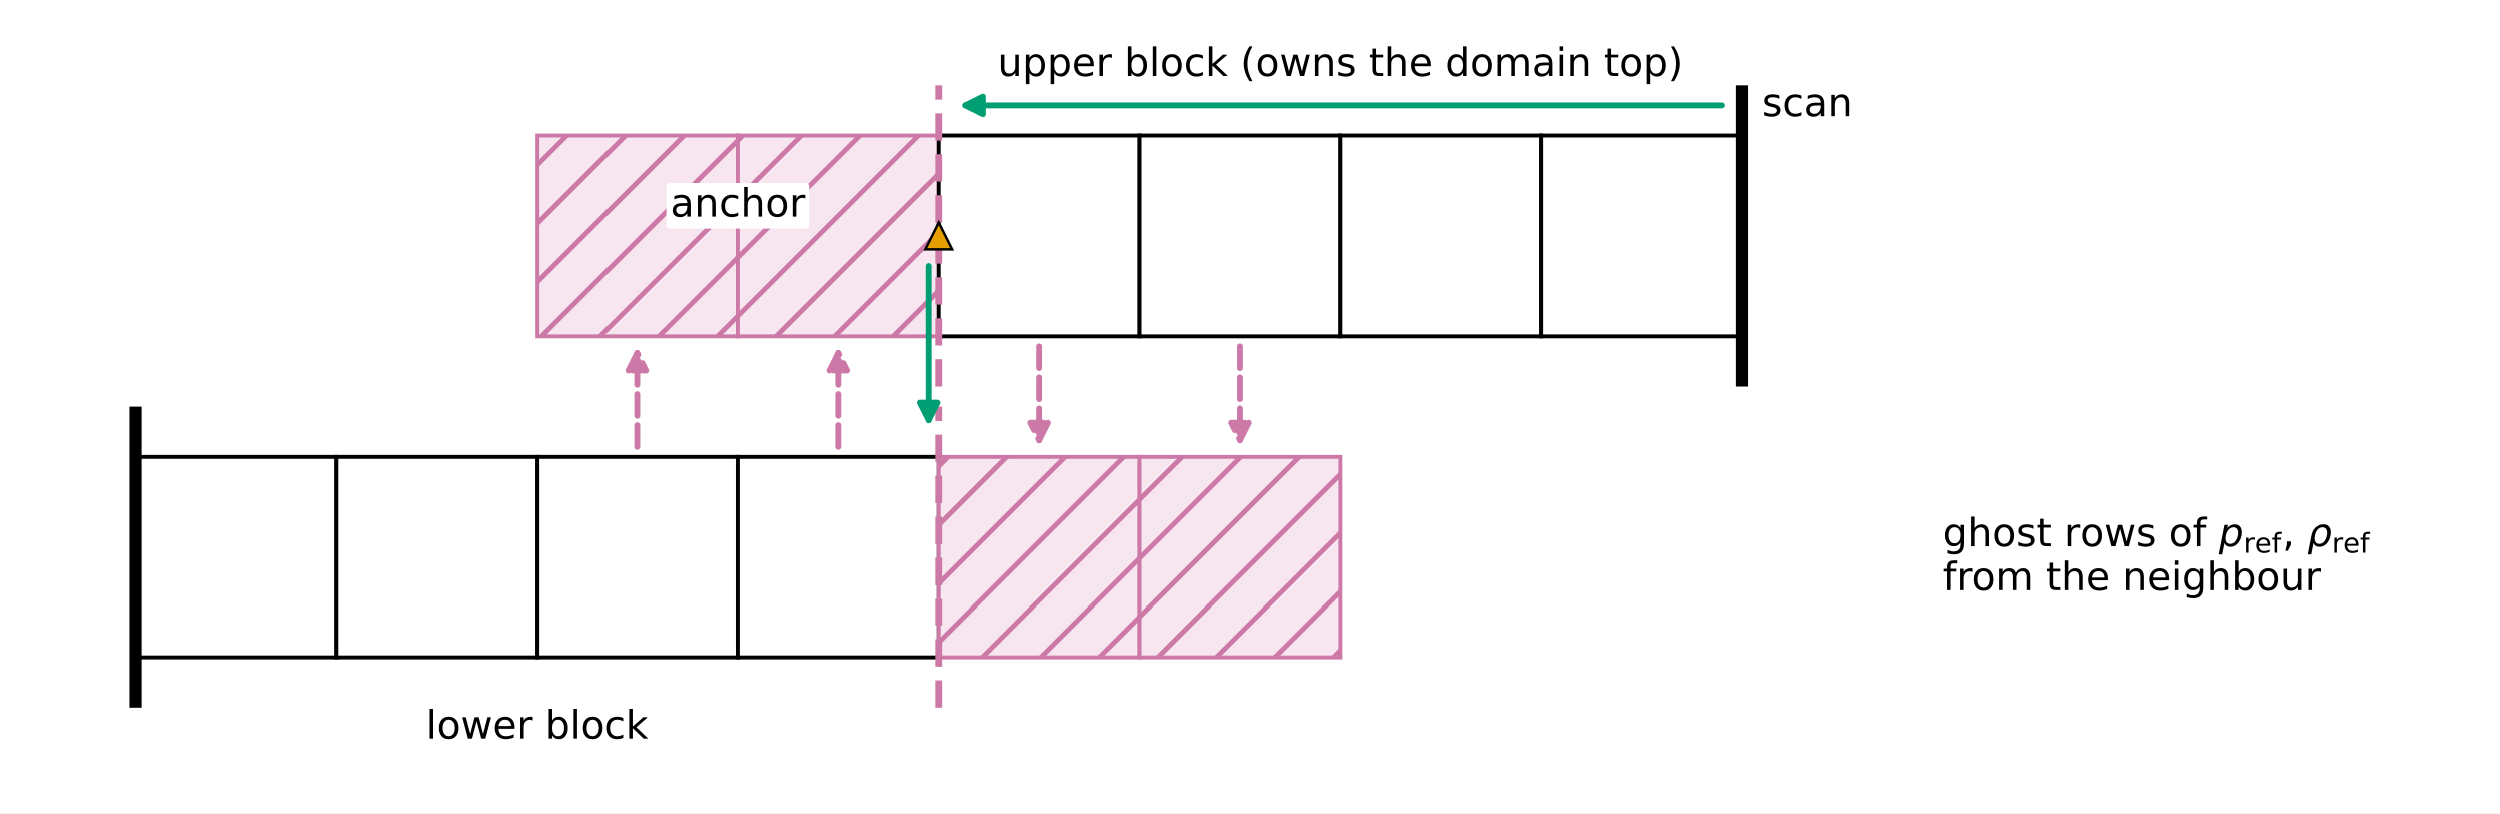
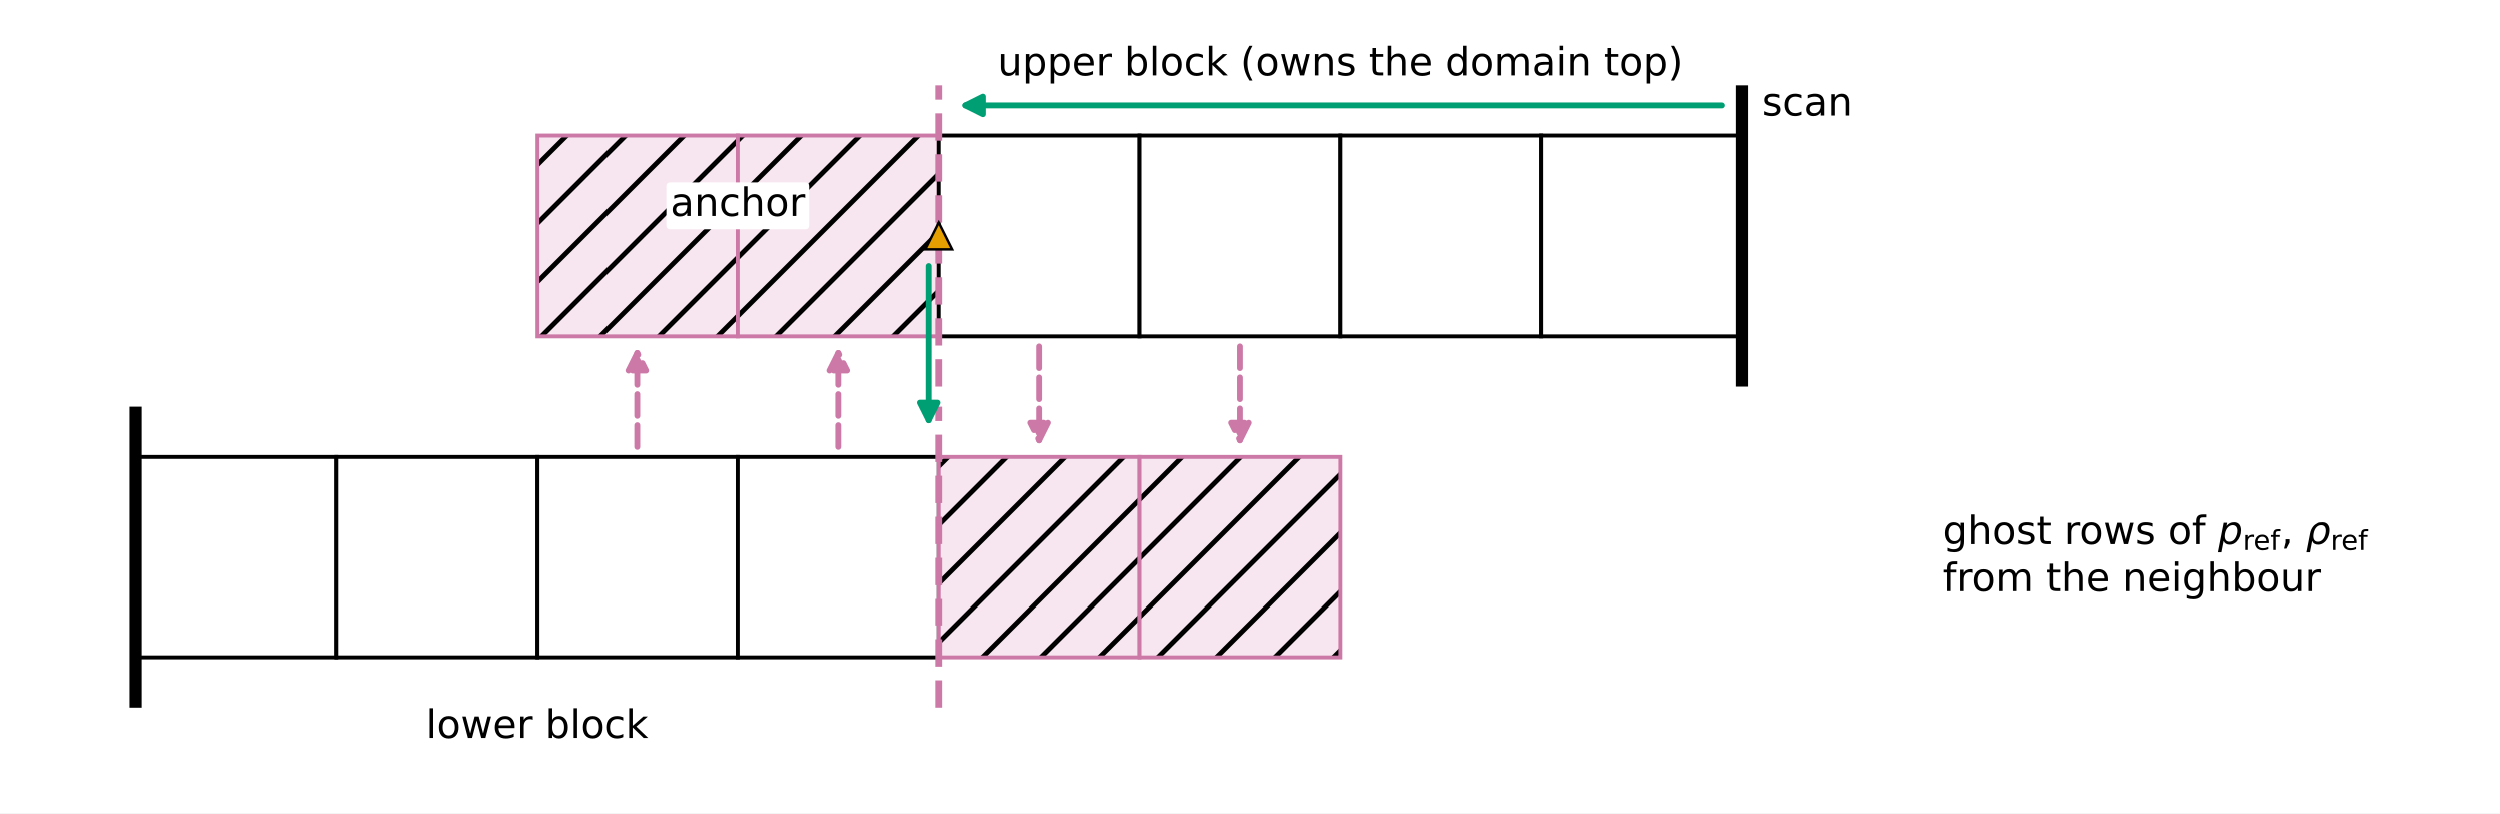
<svg xmlns="http://www.w3.org/2000/svg" xmlns:xlink="http://www.w3.org/1999/xlink" width="512.4pt" height="166.681pt" viewBox="0 0 512.4 166.681" version="1.1">
  <defs>
    <style type="text/css">*{stroke-linejoin: round; stroke-linecap: butt}</style>
  </defs>
  <g id="figure_1">
    <g id="patch_1">
      <path d="M 0 166.681  L 512.4 166.681  L 512.4 0  L 0 0  z " style="fill: #ffffff" />
    </g>
    <g id="axes_1">
      <g id="patch_2">
        <path d="M 27.778 134.787  L 68.935 134.787  L 68.935 93.63  L 27.778 93.63  z " clip-path="url(#pcfe6e0d885)" style="fill: #ffffff; stroke: #000000; stroke-width: 0.8; stroke-linejoin: miter" />
      </g>
      <g id="patch_3">
        <path d="M 68.935 134.787  L 110.092 134.787  L 110.092 93.63  L 68.935 93.63  z " clip-path="url(#pcfe6e0d885)" style="fill: #ffffff; stroke: #000000; stroke-width: 0.8; stroke-linejoin: miter" />
      </g>
      <g id="patch_4">
        <path d="M 110.092 134.787  L 151.249 134.787  L 151.249 93.63  L 110.092 93.63  z " clip-path="url(#pcfe6e0d885)" style="fill: #ffffff; stroke: #000000; stroke-width: 0.8; stroke-linejoin: miter" />
      </g>
      <g id="patch_5">
        <path d="M 151.249 134.787  L 192.406 134.787  L 192.406 93.63  L 151.249 93.63  z " clip-path="url(#pcfe6e0d885)" style="fill: #ffffff; stroke: #000000; stroke-width: 0.8; stroke-linejoin: miter" />
      </g>
      <g id="patch_6">
-         <path d="M 192.406 134.787  L 233.563 134.787  L 233.563 93.63  L 192.406 93.63  z " clip-path="url(#pcfe6e0d885)" style="fill: url(#h8428e775b5); stroke: #cc79a7; stroke-width: 0.8; stroke-linejoin: miter" />
+         <path d="M 192.406 134.787  L 233.563 134.787  L 233.563 93.63  L 192.406 93.63  z " clip-path="url(#pcfe6e0d885)" style="fill: url(#he0c74faaf6); stroke: #cc79a7; stroke-width: 0.8; stroke-linejoin: miter" />
      </g>
      <g id="patch_7">
-         <path d="M 233.563 134.787  L 274.72 134.787  L 274.72 93.63  L 233.563 93.63  z " clip-path="url(#pcfe6e0d885)" style="fill: url(#h8428e775b5); stroke: #cc79a7; stroke-width: 0.8; stroke-linejoin: miter" />
+         <path d="M 233.563 134.787  L 274.72 134.787  L 274.72 93.63  L 233.563 93.63  z " clip-path="url(#pcfe6e0d885)" style="fill: url(#he0c74faaf6); stroke: #cc79a7; stroke-width: 0.8; stroke-linejoin: miter" />
      </g>
      <g id="patch_8">
-         <path d="M 110.092 68.935  L 151.249 68.935  L 151.249 27.778  L 110.092 27.778  z " clip-path="url(#pcfe6e0d885)" style="fill: url(#h8428e775b5); stroke: #cc79a7; stroke-width: 0.8; stroke-linejoin: miter" />
+         <path d="M 110.092 68.935  L 151.249 68.935  L 151.249 27.778  L 110.092 27.778  z " clip-path="url(#pcfe6e0d885)" style="fill: url(#he0c74faaf6); stroke: #cc79a7; stroke-width: 0.8; stroke-linejoin: miter" />
      </g>
      <g id="patch_9">
-         <path d="M 151.249 68.935  L 192.406 68.935  L 192.406 27.778  L 151.249 27.778  z " clip-path="url(#pcfe6e0d885)" style="fill: url(#h8428e775b5); stroke: #cc79a7; stroke-width: 0.8; stroke-linejoin: miter" />
+         <path d="M 151.249 68.935  L 192.406 68.935  L 192.406 27.778  L 151.249 27.778  z " clip-path="url(#pcfe6e0d885)" style="fill: url(#he0c74faaf6); stroke: #cc79a7; stroke-width: 0.8; stroke-linejoin: miter" />
      </g>
      <g id="patch_10">
        <path d="M 192.406 68.935  L 233.563 68.935  L 233.563 27.778  L 192.406 27.778  z " clip-path="url(#pcfe6e0d885)" style="fill: #ffffff; stroke: #000000; stroke-width: 0.8; stroke-linejoin: miter" />
      </g>
      <g id="patch_11">
        <path d="M 233.563 68.935  L 274.72 68.935  L 274.72 27.778  L 233.563 27.778  z " clip-path="url(#pcfe6e0d885)" style="fill: #ffffff; stroke: #000000; stroke-width: 0.8; stroke-linejoin: miter" />
      </g>
      <g id="patch_12">
        <path d="M 274.72 68.935  L 315.877 68.935  L 315.877 27.778  L 274.72 27.778  z " clip-path="url(#pcfe6e0d885)" style="fill: #ffffff; stroke: #000000; stroke-width: 0.8; stroke-linejoin: miter" />
      </g>
      <g id="patch_13">
        <path d="M 315.877 68.935  L 357.034 68.935  L 357.034 27.778  L 315.877 27.778  z " clip-path="url(#pcfe6e0d885)" style="fill: #ffffff; stroke: #000000; stroke-width: 0.8; stroke-linejoin: miter" />
      </g>
      <g id="line2d_1">
        <path d="M 27.778 145.076  L 27.778 83.34  " clip-path="url(#pcfe6e0d885)" style="fill: none; stroke: #000000; stroke-width: 2.5" />
      </g>
      <g id="line2d_2">
        <path d="M 357.034 79.225  L 357.034 17.489  " clip-path="url(#pcfe6e0d885)" style="fill: none; stroke: #000000; stroke-width: 2.5" />
      </g>
      <g id="line2d_3">
        <path d="M 192.406 145.076  L 192.406 83.34  " clip-path="url(#pcfe6e0d885)" style="fill: none; stroke-dasharray: 5.6,2.8; stroke-dashoffset: 0; stroke: #cc79a7; stroke-width: 1.4" />
      </g>
      <g id="line2d_4">
        <path d="M 192.406 79.225  L 192.406 17.489  " clip-path="url(#pcfe6e0d885)" style="fill: none; stroke-dasharray: 5.6,2.8; stroke-dashoffset: 0; stroke: #cc79a7; stroke-width: 1.4" />
      </g>
      <g id="text_1">
-         <g transform="translate(87.27184 151.3991) scale(0.08 -0.08)">
+         <g transform="translate(87.27184 151.27) scale(0.08 -0.08)">
          <defs>
-             <path id="DejaVuSans-6c" d="M 603 4863  L 1178 4863  L 1178 0  L 603 0  L 603 4863  z " transform="scale(0.015625)" />
-             <path id="DejaVuSans-6f" d="M 1959 3097  Q 1497 3097 1228 2736  Q 959 2375 959 1747  Q 959 1119 1226 758  Q 1494 397 1959 397  Q 2419 397 2687 759  Q 2956 1122 2956 1747  Q 2956 2369 2687 2733  Q 2419 3097 1959 3097  z M 1959 3584  Q 2709 3584 3137 3096  Q 3566 2609 3566 1747  Q 3566 888 3137 398  Q 2709 -91 1959 -91  Q 1206 -91 779 398  Q 353 888 353 1747  Q 353 2609 779 3096  Q 1206 3584 1959 3584  z " transform="scale(0.015625)" />
-             <path id="DejaVuSans-77" d="M 269 3500  L 844 3500  L 1563 769  L 2278 3500  L 2956 3500  L 3675 769  L 4391 3500  L 4966 3500  L 4050 0  L 3372 0  L 2619 2869  L 1863 0  L 1184 0  L 269 3500  z " transform="scale(0.015625)" />
-             <path id="DejaVuSans-65" d="M 3597 1894  L 3597 1613  L 953 1613  Q 991 1019 1311 708  Q 1631 397 2203 397  Q 2534 397 2845 478  Q 3156 559 3463 722  L 3463 178  Q 3153 47 2828 -22  Q 2503 -91 2169 -91  Q 1331 -91 842 396  Q 353 884 353 1716  Q 353 2575 817 3079  Q 1281 3584 2069 3584  Q 2775 3584 3186 3129  Q 3597 2675 3597 1894  z M 3022 2063  Q 3016 2534 2758 2815  Q 2500 3097 2075 3097  Q 1594 3097 1305 2825  Q 1016 2553 972 2059  L 3022 2063  z " transform="scale(0.015625)" />
-             <path id="DejaVuSans-72" d="M 2631 2963  Q 2534 3019 2420 3045  Q 2306 3072 2169 3072  Q 1681 3072 1420 2755  Q 1159 2438 1159 1844  L 1159 0  L 581 0  L 581 3500  L 1159 3500  L 1159 2956  Q 1341 3275 1631 3429  Q 1922 3584 2338 3584  Q 2397 3584 2469 3576  Q 2541 3569 2628 3553  L 2631 2963  z " transform="scale(0.015625)" />
-             <path id="DejaVuSans-20" transform="scale(0.015625)" />
-             <path id="DejaVuSans-62" d="M 3116 1747  Q 3116 2381 2855 2742  Q 2594 3103 2138 3103  Q 1681 3103 1420 2742  Q 1159 2381 1159 1747  Q 1159 1113 1420 752  Q 1681 391 2138 391  Q 2594 391 2855 752  Q 3116 1113 3116 1747  z M 1159 2969  Q 1341 3281 1617 3432  Q 1894 3584 2278 3584  Q 2916 3584 3314 3078  Q 3713 2572 3713 1747  Q 3713 922 3314 415  Q 2916 -91 2278 -91  Q 1894 -91 1617 61  Q 1341 213 1159 525  L 1159 0  L 581 0  L 581 4863  L 1159 4863  L 1159 2969  z " transform="scale(0.015625)" />
-             <path id="DejaVuSans-63" d="M 3122 3366  L 3122 2828  Q 2878 2963 2633 3030  Q 2388 3097 2138 3097  Q 1578 3097 1268 2742  Q 959 2388 959 1747  Q 959 1106 1268 751  Q 1578 397 2138 397  Q 2388 397 2633 464  Q 2878 531 3122 666  L 3122 134  Q 2881 22 2623 -34  Q 2366 -91 2075 -91  Q 1284 -91 818 406  Q 353 903 353 1747  Q 353 2603 823 3093  Q 1294 3584 2113 3584  Q 2378 3584 2631 3529  Q 2884 3475 3122 3366  z " transform="scale(0.015625)" />
-             <path id="DejaVuSans-6b" d="M 581 4863  L 1159 4863  L 1159 1991  L 2875 3500  L 3609 3500  L 1753 1863  L 3688 0  L 2938 0  L 1159 1709  L 1159 0  L 581 0  L 581 4863  z " transform="scale(0.015625)" />
+             <path id="DejaVuSans-4f" d="M 603 4863  L 1178 4863  L 1178 0  L 603 0  L 603 4863  z " transform="scale(0.015625)" />
+             <path id="DejaVuSans-52" d="M 1959 3097  Q 1497 3097 1228 2736  Q 959 2375 959 1747  Q 959 1119 1226 758  Q 1494 397 1959 397  Q 2419 397 2687 759  Q 2956 1122 2956 1747  Q 2956 2369 2687 2733  Q 2419 3097 1959 3097  z M 1959 3584  Q 2709 3584 3137 3096  Q 3566 2609 3566 1747  Q 3566 888 3137 398  Q 2709 -91 1959 -91  Q 1206 -91 779 398  Q 353 888 353 1747  Q 353 2609 779 3096  Q 1206 3584 1959 3584  z " transform="scale(0.015625)" />
+             <path id="DejaVuSans-5a" d="M 269 3500  L 844 3500  L 1563 769  L 2278 3500  L 2956 3500  L 3675 769  L 4391 3500  L 4966 3500  L 4050 0  L 3372 0  L 2619 2869  L 1863 0  L 1184 0  L 269 3500  z " transform="scale(0.015625)" />
+             <path id="DejaVuSans-48" d="M 3597 1894  L 3597 1613  L 953 1613  Q 991 1019 1311 708  Q 1631 397 2203 397  Q 2534 397 2845 478  Q 3156 559 3463 722  L 3463 178  Q 3153 47 2828 -22  Q 2503 -91 2169 -91  Q 1331 -91 842 396  Q 353 884 353 1716  Q 353 2575 817 3079  Q 1281 3584 2069 3584  Q 2775 3584 3186 3129  Q 3597 2675 3597 1894  z M 3022 2063  Q 3016 2534 2758 2815  Q 2500 3097 2075 3097  Q 1594 3097 1305 2825  Q 1016 2553 972 2059  L 3022 2063  z " transform="scale(0.015625)" />
+             <path id="DejaVuSans-55" d="M 2631 2963  Q 2534 3019 2420 3045  Q 2306 3072 2169 3072  Q 1681 3072 1420 2755  Q 1159 2438 1159 1844  L 1159 0  L 581 0  L 581 3500  L 1159 3500  L 1159 2956  Q 1341 3275 1631 3429  Q 1922 3584 2338 3584  Q 2397 3584 2469 3576  Q 2541 3569 2628 3553  L 2631 2963  z " transform="scale(0.015625)" />
+             <path id="DejaVuSans-3" transform="scale(0.015625)" />
+             <path id="DejaVuSans-45" d="M 3116 1747  Q 3116 2381 2855 2742  Q 2594 3103 2138 3103  Q 1681 3103 1420 2742  Q 1159 2381 1159 1747  Q 1159 1113 1420 752  Q 1681 391 2138 391  Q 2594 391 2855 752  Q 3116 1113 3116 1747  z M 1159 2969  Q 1341 3281 1617 3432  Q 1894 3584 2278 3584  Q 2916 3584 3314 3078  Q 3713 2572 3713 1747  Q 3713 922 3314 415  Q 2916 -91 2278 -91  Q 1894 -91 1617 61  Q 1341 213 1159 525  L 1159 0  L 581 0  L 581 4863  L 1159 4863  L 1159 2969  z " transform="scale(0.015625)" />
+             <path id="DejaVuSans-46" d="M 3122 3366  L 3122 2828  Q 2878 2963 2633 3030  Q 2388 3097 2138 3097  Q 1578 3097 1268 2742  Q 959 2388 959 1747  Q 959 1106 1268 751  Q 1578 397 2138 397  Q 2388 397 2633 464  Q 2878 531 3122 666  L 3122 134  Q 2881 22 2623 -34  Q 2366 -91 2075 -91  Q 1284 -91 818 406  Q 353 903 353 1747  Q 353 2603 823 3093  Q 1294 3584 2113 3584  Q 2378 3584 2631 3529  Q 2884 3475 3122 3366  z " transform="scale(0.015625)" />
+             <path id="DejaVuSans-4e" d="M 581 4863  L 1159 4863  L 1159 1991  L 2875 3500  L 3609 3500  L 1753 1863  L 3688 0  L 2938 0  L 1159 1709  L 1159 0  L 581 0  L 581 4863  z " transform="scale(0.015625)" />
          </defs>
-           <use xlink:href="#DejaVuSans-6c" />
-           <use xlink:href="#DejaVuSans-6f" x="27.783" />
-           <use xlink:href="#DejaVuSans-77" x="88.965" />
-           <use xlink:href="#DejaVuSans-65" x="170.752" />
-           <use xlink:href="#DejaVuSans-72" x="232.275" />
-           <use xlink:href="#DejaVuSans-20" x="273.389" />
-           <use xlink:href="#DejaVuSans-62" x="305.176" />
-           <use xlink:href="#DejaVuSans-6c" x="368.652" />
-           <use xlink:href="#DejaVuSans-6f" x="396.436" />
-           <use xlink:href="#DejaVuSans-63" x="457.617" />
-           <use xlink:href="#DejaVuSans-6b" x="512.598" />
+           <use xlink:href="#DejaVuSans-4f" />
+           <use xlink:href="#DejaVuSans-52" transform="translate(27.78125 0)" />
+           <use xlink:href="#DejaVuSans-5a" transform="translate(88.96875 0)" />
+           <use xlink:href="#DejaVuSans-48" transform="translate(170.75 0)" />
+           <use xlink:href="#DejaVuSans-55" transform="translate(232.2812 0)" />
+           <use xlink:href="#DejaVuSans-3" transform="translate(273.3906 0)" />
+           <use xlink:href="#DejaVuSans-45" transform="translate(305.1719 0)" />
+           <use xlink:href="#DejaVuSans-4f" transform="translate(368.6562 0)" />
+           <use xlink:href="#DejaVuSans-52" transform="translate(396.4375 0)" />
+           <use xlink:href="#DejaVuSans-46" transform="translate(457.625 0)" />
+           <use xlink:href="#DejaVuSans-4e" transform="translate(512.6094 0)" />
        </g>
      </g>
      <g id="text_2">
-         <g transform="translate(204.4723 15.58105) scale(0.08 -0.08)">
+         <g transform="translate(204.4723 15.45199) scale(0.08 -0.08)">
          <defs>
-             <path id="DejaVuSans-75" d="M 544 1381  L 544 3500  L 1119 3500  L 1119 1403  Q 1119 906 1312 657  Q 1506 409 1894 409  Q 2359 409 2629 706  Q 2900 1003 2900 1516  L 2900 3500  L 3475 3500  L 3475 0  L 2900 0  L 2900 538  Q 2691 219 2414 64  Q 2138 -91 1772 -91  Q 1169 -91 856 284  Q 544 659 544 1381  z M 1991 3584  L 1991 3584  z " transform="scale(0.015625)" />
-             <path id="DejaVuSans-70" d="M 1159 525  L 1159 -1331  L 581 -1331  L 581 3500  L 1159 3500  L 1159 2969  Q 1341 3281 1617 3432  Q 1894 3584 2278 3584  Q 2916 3584 3314 3078  Q 3713 2572 3713 1747  Q 3713 922 3314 415  Q 2916 -91 2278 -91  Q 1894 -91 1617 61  Q 1341 213 1159 525  z M 3116 1747  Q 3116 2381 2855 2742  Q 2594 3103 2138 3103  Q 1681 3103 1420 2742  Q 1159 2381 1159 1747  Q 1159 1113 1420 752  Q 1681 391 2138 391  Q 2594 391 2855 752  Q 3116 1113 3116 1747  z " transform="scale(0.015625)" />
-             <path id="DejaVuSans-28" d="M 1984 4856  Q 1566 4138 1362 3434  Q 1159 2731 1159 2009  Q 1159 1288 1364 580  Q 1569 -128 1984 -844  L 1484 -844  Q 1016 -109 783 600  Q 550 1309 550 2009  Q 550 2706 781 3412  Q 1013 4119 1484 4856  L 1984 4856  z " transform="scale(0.015625)" />
-             <path id="DejaVuSans-6e" d="M 3513 2113  L 3513 0  L 2938 0  L 2938 2094  Q 2938 2591 2744 2837  Q 2550 3084 2163 3084  Q 1697 3084 1428 2787  Q 1159 2491 1159 1978  L 1159 0  L 581 0  L 581 3500  L 1159 3500  L 1159 2956  Q 1366 3272 1645 3428  Q 1925 3584 2291 3584  Q 2894 3584 3203 3211  Q 3513 2838 3513 2113  z " transform="scale(0.015625)" />
-             <path id="DejaVuSans-73" d="M 2834 3397  L 2834 2853  Q 2591 2978 2328 3040  Q 2066 3103 1784 3103  Q 1356 3103 1142 2972  Q 928 2841 928 2578  Q 928 2378 1081 2264  Q 1234 2150 1697 2047  L 1894 2003  Q 2506 1872 2764 1633  Q 3022 1394 3022 966  Q 3022 478 2636 193  Q 2250 -91 1575 -91  Q 1294 -91 989 -36  Q 684 19 347 128  L 347 722  Q 666 556 975 473  Q 1284 391 1588 391  Q 1994 391 2212 530  Q 2431 669 2431 922  Q 2431 1156 2273 1281  Q 2116 1406 1581 1522  L 1381 1569  Q 847 1681 609 1914  Q 372 2147 372 2553  Q 372 3047 722 3315  Q 1072 3584 1716 3584  Q 2034 3584 2315 3537  Q 2597 3491 2834 3397  z " transform="scale(0.015625)" />
-             <path id="DejaVuSans-74" d="M 1172 4494  L 1172 3500  L 2356 3500  L 2356 3053  L 1172 3053  L 1172 1153  Q 1172 725 1289 603  Q 1406 481 1766 481  L 2356 481  L 2356 0  L 1766 0  Q 1100 0 847 248  Q 594 497 594 1153  L 594 3053  L 172 3053  L 172 3500  L 594 3500  L 594 4494  L 1172 4494  z " transform="scale(0.015625)" />
-             <path id="DejaVuSans-68" d="M 3513 2113  L 3513 0  L 2938 0  L 2938 2094  Q 2938 2591 2744 2837  Q 2550 3084 2163 3084  Q 1697 3084 1428 2787  Q 1159 2491 1159 1978  L 1159 0  L 581 0  L 581 4863  L 1159 4863  L 1159 2956  Q 1366 3272 1645 3428  Q 1925 3584 2291 3584  Q 2894 3584 3203 3211  Q 3513 2838 3513 2113  z " transform="scale(0.015625)" />
-             <path id="DejaVuSans-64" d="M 2906 2969  L 2906 4863  L 3481 4863  L 3481 0  L 2906 0  L 2906 525  Q 2725 213 2448 61  Q 2172 -91 1784 -91  Q 1150 -91 751 415  Q 353 922 353 1747  Q 353 2572 751 3078  Q 1150 3584 1784 3584  Q 2172 3584 2448 3432  Q 2725 3281 2906 2969  z M 947 1747  Q 947 1113 1208 752  Q 1469 391 1925 391  Q 2381 391 2643 752  Q 2906 1113 2906 1747  Q 2906 2381 2643 2742  Q 2381 3103 1925 3103  Q 1469 3103 1208 2742  Q 947 2381 947 1747  z " transform="scale(0.015625)" />
-             <path id="DejaVuSans-6d" d="M 3328 2828  Q 3544 3216 3844 3400  Q 4144 3584 4550 3584  Q 5097 3584 5394 3201  Q 5691 2819 5691 2113  L 5691 0  L 5113 0  L 5113 2094  Q 5113 2597 4934 2840  Q 4756 3084 4391 3084  Q 3944 3084 3684 2787  Q 3425 2491 3425 1978  L 3425 0  L 2847 0  L 2847 2094  Q 2847 2600 2669 2842  Q 2491 3084 2119 3084  Q 1678 3084 1418 2786  Q 1159 2488 1159 1978  L 1159 0  L 581 0  L 581 3500  L 1159 3500  L 1159 2956  Q 1356 3278 1631 3431  Q 1906 3584 2284 3584  Q 2666 3584 2933 3390  Q 3200 3197 3328 2828  z " transform="scale(0.015625)" />
-             <path id="DejaVuSans-61" d="M 2194 1759  Q 1497 1759 1228 1600  Q 959 1441 959 1056  Q 959 750 1161 570  Q 1363 391 1709 391  Q 2188 391 2477 730  Q 2766 1069 2766 1631  L 2766 1759  L 2194 1759  z M 3341 1997  L 3341 0  L 2766 0  L 2766 531  Q 2569 213 2275 61  Q 1981 -91 1556 -91  Q 1019 -91 701 211  Q 384 513 384 1019  Q 384 1609 779 1909  Q 1175 2209 1959 2209  L 2766 2209  L 2766 2266  Q 2766 2663 2505 2880  Q 2244 3097 1772 3097  Q 1472 3097 1187 3025  Q 903 2953 641 2809  L 641 3341  Q 956 3463 1253 3523  Q 1550 3584 1831 3584  Q 2591 3584 2966 3190  Q 3341 2797 3341 1997  z " transform="scale(0.015625)" />
-             <path id="DejaVuSans-69" d="M 603 3500  L 1178 3500  L 1178 0  L 603 0  L 603 3500  z M 603 4863  L 1178 4863  L 1178 4134  L 603 4134  L 603 4863  z " transform="scale(0.015625)" />
-             <path id="DejaVuSans-29" d="M 513 4856  L 1013 4856  Q 1481 4119 1714 3412  Q 1947 2706 1947 2009  Q 1947 1309 1714 600  Q 1481 -109 1013 -844  L 513 -844  Q 928 -128 1133 580  Q 1338 1288 1338 2009  Q 1338 2731 1133 3434  Q 928 4138 513 4856  z " transform="scale(0.015625)" />
+             <path id="DejaVuSans-58" d="M 544 1381  L 544 3500  L 1119 3500  L 1119 1403  Q 1119 906 1312 657  Q 1506 409 1894 409  Q 2359 409 2629 706  Q 2900 1003 2900 1516  L 2900 3500  L 3475 3500  L 3475 0  L 2900 0  L 2900 538  Q 2691 219 2414 64  Q 2138 -91 1772 -91  Q 1169 -91 856 284  Q 544 659 544 1381  z M 1991 3584  L 1991 3584  z " transform="scale(0.015625)" />
+             <path id="DejaVuSans-53" d="M 1159 525  L 1159 -1331  L 581 -1331  L 581 3500  L 1159 3500  L 1159 2969  Q 1341 3281 1617 3432  Q 1894 3584 2278 3584  Q 2916 3584 3314 3078  Q 3713 2572 3713 1747  Q 3713 922 3314 415  Q 2916 -91 2278 -91  Q 1894 -91 1617 61  Q 1341 213 1159 525  z M 3116 1747  Q 3116 2381 2855 2742  Q 2594 3103 2138 3103  Q 1681 3103 1420 2742  Q 1159 2381 1159 1747  Q 1159 1113 1420 752  Q 1681 391 2138 391  Q 2594 391 2855 752  Q 3116 1113 3116 1747  z " transform="scale(0.015625)" />
+             <path id="DejaVuSans-b" d="M 1984 4856  Q 1566 4138 1362 3434  Q 1159 2731 1159 2009  Q 1159 1288 1364 580  Q 1569 -128 1984 -844  L 1484 -844  Q 1016 -109 783 600  Q 550 1309 550 2009  Q 550 2706 781 3412  Q 1013 4119 1484 4856  L 1984 4856  z " transform="scale(0.015625)" />
+             <path id="DejaVuSans-51" d="M 3513 2113  L 3513 0  L 2938 0  L 2938 2094  Q 2938 2591 2744 2837  Q 2550 3084 2163 3084  Q 1697 3084 1428 2787  Q 1159 2491 1159 1978  L 1159 0  L 581 0  L 581 3500  L 1159 3500  L 1159 2956  Q 1366 3272 1645 3428  Q 1925 3584 2291 3584  Q 2894 3584 3203 3211  Q 3513 2838 3513 2113  z " transform="scale(0.015625)" />
+             <path id="DejaVuSans-56" d="M 2834 3397  L 2834 2853  Q 2591 2978 2328 3040  Q 2066 3103 1784 3103  Q 1356 3103 1142 2972  Q 928 2841 928 2578  Q 928 2378 1081 2264  Q 1234 2150 1697 2047  L 1894 2003  Q 2506 1872 2764 1633  Q 3022 1394 3022 966  Q 3022 478 2636 193  Q 2250 -91 1575 -91  Q 1294 -91 989 -36  Q 684 19 347 128  L 347 722  Q 666 556 975 473  Q 1284 391 1588 391  Q 1994 391 2212 530  Q 2431 669 2431 922  Q 2431 1156 2273 1281  Q 2116 1406 1581 1522  L 1381 1569  Q 847 1681 609 1914  Q 372 2147 372 2553  Q 372 3047 722 3315  Q 1072 3584 1716 3584  Q 2034 3584 2315 3537  Q 2597 3491 2834 3397  z " transform="scale(0.015625)" />
+             <path id="DejaVuSans-57" d="M 1172 4494  L 1172 3500  L 2356 3500  L 2356 3053  L 1172 3053  L 1172 1153  Q 1172 725 1289 603  Q 1406 481 1766 481  L 2356 481  L 2356 0  L 1766 0  Q 1100 0 847 248  Q 594 497 594 1153  L 594 3053  L 172 3053  L 172 3500  L 594 3500  L 594 4494  L 1172 4494  z " transform="scale(0.015625)" />
+             <path id="DejaVuSans-4b" d="M 3513 2113  L 3513 0  L 2938 0  L 2938 2094  Q 2938 2591 2744 2837  Q 2550 3084 2163 3084  Q 1697 3084 1428 2787  Q 1159 2491 1159 1978  L 1159 0  L 581 0  L 581 4863  L 1159 4863  L 1159 2956  Q 1366 3272 1645 3428  Q 1925 3584 2291 3584  Q 2894 3584 3203 3211  Q 3513 2838 3513 2113  z " transform="scale(0.015625)" />
+             <path id="DejaVuSans-47" d="M 2906 2969  L 2906 4863  L 3481 4863  L 3481 0  L 2906 0  L 2906 525  Q 2725 213 2448 61  Q 2172 -91 1784 -91  Q 1150 -91 751 415  Q 353 922 353 1747  Q 353 2572 751 3078  Q 1150 3584 1784 3584  Q 2172 3584 2448 3432  Q 2725 3281 2906 2969  z M 947 1747  Q 947 1113 1208 752  Q 1469 391 1925 391  Q 2381 391 2643 752  Q 2906 1113 2906 1747  Q 2906 2381 2643 2742  Q 2381 3103 1925 3103  Q 1469 3103 1208 2742  Q 947 2381 947 1747  z " transform="scale(0.015625)" />
+             <path id="DejaVuSans-50" d="M 3328 2828  Q 3544 3216 3844 3400  Q 4144 3584 4550 3584  Q 5097 3584 5394 3201  Q 5691 2819 5691 2113  L 5691 0  L 5113 0  L 5113 2094  Q 5113 2597 4934 2840  Q 4756 3084 4391 3084  Q 3944 3084 3684 2787  Q 3425 2491 3425 1978  L 3425 0  L 2847 0  L 2847 2094  Q 2847 2600 2669 2842  Q 2491 3084 2119 3084  Q 1678 3084 1418 2786  Q 1159 2488 1159 1978  L 1159 0  L 581 0  L 581 3500  L 1159 3500  L 1159 2956  Q 1356 3278 1631 3431  Q 1906 3584 2284 3584  Q 2666 3584 2933 3390  Q 3200 3197 3328 2828  z " transform="scale(0.015625)" />
+             <path id="DejaVuSans-44" d="M 2194 1759  Q 1497 1759 1228 1600  Q 959 1441 959 1056  Q 959 750 1161 570  Q 1363 391 1709 391  Q 2188 391 2477 730  Q 2766 1069 2766 1631  L 2766 1759  L 2194 1759  z M 3341 1997  L 3341 0  L 2766 0  L 2766 531  Q 2569 213 2275 61  Q 1981 -91 1556 -91  Q 1019 -91 701 211  Q 384 513 384 1019  Q 384 1609 779 1909  Q 1175 2209 1959 2209  L 2766 2209  L 2766 2266  Q 2766 2663 2505 2880  Q 2244 3097 1772 3097  Q 1472 3097 1187 3025  Q 903 2953 641 2809  L 641 3341  Q 956 3463 1253 3523  Q 1550 3584 1831 3584  Q 2591 3584 2966 3190  Q 3341 2797 3341 1997  z " transform="scale(0.015625)" />
+             <path id="DejaVuSans-4c" d="M 603 3500  L 1178 3500  L 1178 0  L 603 0  L 603 3500  z M 603 4863  L 1178 4863  L 1178 4134  L 603 4134  L 603 4863  z " transform="scale(0.015625)" />
+             <path id="DejaVuSans-c" d="M 513 4856  L 1013 4856  Q 1481 4119 1714 3412  Q 1947 2706 1947 2009  Q 1947 1309 1714 600  Q 1481 -109 1013 -844  L 513 -844  Q 928 -128 1133 580  Q 1338 1288 1338 2009  Q 1338 2731 1133 3434  Q 928 4138 513 4856  z " transform="scale(0.015625)" />
          </defs>
-           <use xlink:href="#DejaVuSans-75" />
-           <use xlink:href="#DejaVuSans-70" x="63.379" />
-           <use xlink:href="#DejaVuSans-70" x="126.855" />
-           <use xlink:href="#DejaVuSans-65" x="190.332" />
-           <use xlink:href="#DejaVuSans-72" x="251.855" />
-           <use xlink:href="#DejaVuSans-20" x="292.969" />
-           <use xlink:href="#DejaVuSans-62" x="324.756" />
-           <use xlink:href="#DejaVuSans-6c" x="388.232" />
-           <use xlink:href="#DejaVuSans-6f" x="416.016" />
-           <use xlink:href="#DejaVuSans-63" x="477.197" />
-           <use xlink:href="#DejaVuSans-6b" x="532.178" />
-           <use xlink:href="#DejaVuSans-20" x="590.088" />
-           <use xlink:href="#DejaVuSans-28" x="621.875" />
-           <use xlink:href="#DejaVuSans-6f" x="660.889" />
-           <use xlink:href="#DejaVuSans-77" x="722.07" />
-           <use xlink:href="#DejaVuSans-6e" x="803.857" />
-           <use xlink:href="#DejaVuSans-73" x="867.236" />
-           <use xlink:href="#DejaVuSans-20" x="919.336" />
-           <use xlink:href="#DejaVuSans-74" x="951.123" />
-           <use xlink:href="#DejaVuSans-68" x="990.332" />
-           <use xlink:href="#DejaVuSans-65" x="1053.711" />
-           <use xlink:href="#DejaVuSans-20" x="1115.234" />
-           <use xlink:href="#DejaVuSans-64" x="1147.021" />
-           <use xlink:href="#DejaVuSans-6f" x="1210.498" />
-           <use xlink:href="#DejaVuSans-6d" x="1271.68" />
-           <use xlink:href="#DejaVuSans-61" x="1369.092" />
-           <use xlink:href="#DejaVuSans-69" x="1430.371" />
-           <use xlink:href="#DejaVuSans-6e" x="1458.154" />
-           <use xlink:href="#DejaVuSans-20" x="1521.533" />
-           <use xlink:href="#DejaVuSans-74" x="1553.32" />
-           <use xlink:href="#DejaVuSans-6f" x="1592.529" />
-           <use xlink:href="#DejaVuSans-70" x="1653.711" />
-           <use xlink:href="#DejaVuSans-29" x="1717.188" />
+           <use xlink:href="#DejaVuSans-58" />
+           <use xlink:href="#DejaVuSans-53" transform="translate(63.375 0)" />
+           <use xlink:href="#DejaVuSans-53" transform="translate(126.8594 0)" />
+           <use xlink:href="#DejaVuSans-48" transform="translate(190.3438 0)" />
+           <use xlink:href="#DejaVuSans-55" transform="translate(251.875 0)" />
+           <use xlink:href="#DejaVuSans-3" transform="translate(292.9844 0)" />
+           <use xlink:href="#DejaVuSans-45" transform="translate(324.7656 0)" />
+           <use xlink:href="#DejaVuSans-4f" transform="translate(388.25 0)" />
+           <use xlink:href="#DejaVuSans-52" transform="translate(416.0312 0)" />
+           <use xlink:href="#DejaVuSans-46" transform="translate(477.2188 0)" />
+           <use xlink:href="#DejaVuSans-4e" transform="translate(532.2031 0)" />
+           <use xlink:href="#DejaVuSans-3" transform="translate(590.1094 0)" />
+           <use xlink:href="#DejaVuSans-b" transform="translate(621.8906 0)" />
+           <use xlink:href="#DejaVuSans-52" transform="translate(660.9062 0)" />
+           <use xlink:href="#DejaVuSans-5a" transform="translate(722.0938 0)" />
+           <use xlink:href="#DejaVuSans-51" transform="translate(803.875 0)" />
+           <use xlink:href="#DejaVuSans-56" transform="translate(867.25 0)" />
+           <use xlink:href="#DejaVuSans-3" transform="translate(919.3438 0)" />
+           <use xlink:href="#DejaVuSans-57" transform="translate(951.125 0)" />
+           <use xlink:href="#DejaVuSans-4b" transform="translate(990.3281 0)" />
+           <use xlink:href="#DejaVuSans-48" transform="translate(1053.703 0)" />
+           <use xlink:href="#DejaVuSans-3" transform="translate(1115.234 0)" />
+           <use xlink:href="#DejaVuSans-47" transform="translate(1147.016 0)" />
+           <use xlink:href="#DejaVuSans-52" transform="translate(1210.5 0)" />
+           <use xlink:href="#DejaVuSans-50" transform="translate(1271.688 0)" />
+           <use xlink:href="#DejaVuSans-44" transform="translate(1369.094 0)" />
+           <use xlink:href="#DejaVuSans-4c" transform="translate(1430.375 0)" />
+           <use xlink:href="#DejaVuSans-51" transform="translate(1458.156 0)" />
+           <use xlink:href="#DejaVuSans-3" transform="translate(1521.531 0)" />
+           <use xlink:href="#DejaVuSans-57" transform="translate(1553.312 0)" />
+           <use xlink:href="#DejaVuSans-52" transform="translate(1592.516 0)" />
+           <use xlink:href="#DejaVuSans-53" transform="translate(1653.703 0)" />
+           <use xlink:href="#DejaVuSans-c" transform="translate(1717.188 0)" />
        </g>
      </g>
      <g id="text_3">
        <g id="patch_14">
-           <path d="M 137.437 46.855  L 165.062 46.855  Q 165.862 46.855 165.862 46.055  L 165.862 38.312  Q 165.862 37.512 165.062 37.512  L 137.437 37.512  Q 136.637 37.512 136.637 38.312  L 136.637 46.055  Q 136.637 46.855 137.437 46.855  z " style="fill: #ffffff" />
-         </g>
-         <g transform="translate(137.4369 44.39094) scale(0.08 -0.08)">
-           <use xlink:href="#DejaVuSans-61" />
-           <use xlink:href="#DejaVuSans-6e" x="61.279" />
-           <use xlink:href="#DejaVuSans-63" x="124.658" />
-           <use xlink:href="#DejaVuSans-68" x="179.639" />
-           <use xlink:href="#DejaVuSans-6f" x="243.018" />
-           <use xlink:href="#DejaVuSans-72" x="304.199" />
+           <path d="M 137.437 46.984  L 165.062 46.984  Q 165.862 46.984 165.862 46.184  L 165.862 38.183  Q 165.862 37.383 165.062 37.383  L 137.437 37.383  Q 136.637 37.383 136.637 38.183  L 136.637 46.184  Q 136.637 46.984 137.437 46.984  z " style="fill: #ffffff" />
+         </g>
+         <g transform="translate(137.4369 44.26188) scale(0.08 -0.08)">
+           <use xlink:href="#DejaVuSans-44" />
+           <use xlink:href="#DejaVuSans-51" transform="translate(61.28125 0)" />
+           <use xlink:href="#DejaVuSans-46" transform="translate(124.6562 0)" />
+           <use xlink:href="#DejaVuSans-4b" transform="translate(179.6406 0)" />
+           <use xlink:href="#DejaVuSans-52" transform="translate(243.0156 0)" />
+           <use xlink:href="#DejaVuSans-55" transform="translate(304.2031 0)" />
        </g>
      </g>
      <g id="text_4">
-         <g transform="translate(361.1501 23.81245) scale(0.08 -0.08)">
-           <use xlink:href="#DejaVuSans-73" />
-           <use xlink:href="#DejaVuSans-63" x="52.1" />
-           <use xlink:href="#DejaVuSans-61" x="107.08" />
-           <use xlink:href="#DejaVuSans-6e" x="168.359" />
+         <g transform="translate(361.1501 23.68307) scale(0.08 -0.08)">
+           <use xlink:href="#DejaVuSans-56" />
+           <use xlink:href="#DejaVuSans-46" transform="translate(52.09375 0)" />
+           <use xlink:href="#DejaVuSans-44" transform="translate(107.0781 0)" />
+           <use xlink:href="#DejaVuSans-51" transform="translate(168.3594 0)" />
        </g>
      </g>
      <g id="text_5">
-         <g transform="translate(398.1914 111.929) scale(0.08 -0.08)">
+         <g transform="translate(398.1914 111.4861) scale(0.08 -0.08)">
          <defs>
-             <path id="DejaVuSans-67" d="M 2906 1791  Q 2906 2416 2648 2759  Q 2391 3103 1925 3103  Q 1463 3103 1205 2759  Q 947 2416 947 1791  Q 947 1169 1205 825  Q 1463 481 1925 481  Q 2391 481 2648 825  Q 2906 1169 2906 1791  z M 3481 434  Q 3481 -459 3084 -895  Q 2688 -1331 1869 -1331  Q 1566 -1331 1297 -1286  Q 1028 -1241 775 -1147  L 775 -588  Q 1028 -725 1275 -790  Q 1522 -856 1778 -856  Q 2344 -856 2625 -561  Q 2906 -266 2906 331  L 2906 616  Q 2728 306 2450 153  Q 2172 0 1784 0  Q 1141 0 747 490  Q 353 981 353 1791  Q 353 2603 747 3093  Q 1141 3584 1784 3584  Q 2172 3584 2450 3431  Q 2728 3278 2906 2969  L 2906 3500  L 3481 3500  L 3481 434  z " transform="scale(0.015625)" />
-             <path id="DejaVuSans-66" d="M 2375 4863  L 2375 4384  L 1825 4384  Q 1516 4384 1395 4259  Q 1275 4134 1275 3809  L 1275 3500  L 2222 3500  L 2222 3053  L 1275 3053  L 1275 0  L 697 0  L 697 3053  L 147 3053  L 147 3500  L 697 3500  L 697 3744  Q 697 4328 969 4595  Q 1241 4863 1831 4863  L 2375 4863  z " transform="scale(0.015625)" />
-             <path id="DejaVuSans-Oblique-70" d="M 3175 2156  Q 3175 2616 2975 2859  Q 2775 3103 2400 3103  Q 2144 3103 1911 2972  Q 1678 2841 1497 2591  Q 1319 2344 1212 1994  Q 1106 1644 1106 1300  Q 1106 863 1306 627  Q 1506 391 1875 391  Q 2147 391 2380 519  Q 2613 647 2778 891  Q 2956 1147 3065 1494  Q 3175 1841 3175 2156  z M 1394 2969  Q 1625 3272 1939 3428  Q 2253 3584 2638 3584  Q 3175 3584 3472 3232  Q 3769 2881 3769 2247  Q 3769 1728 3584 1258  Q 3400 788 3053 416  Q 2822 169 2531 39  Q 2241 -91 1919 -91  Q 1547 -91 1294 64  Q 1041 219 916 525  L 556 -1331  L -19 -1331  L 922 3500  L 1497 3500  L 1394 2969  z " transform="scale(0.015625)" />
-             <path id="DejaVuSans-2c" d="M 750 794  L 1409 794  L 1409 256  L 897 -744  L 494 -744  L 750 256  L 750 794  z " transform="scale(0.015625)" />
-             <path id="DejaVuSans-Oblique-3c1" d="M 1203 2875  Q 1453 3194 1981 3475  Q 2188 3584 2756 3584  Q 3394 3584 3694 3078  Q 3994 2572 3834 1747  Q 3672 922 3175 415  Q 2678 -91 2041 -91  Q 1656 -91 1409 63  Q 1163 213 1044 525  L 681 -1331  L 103 -1331  L 697 1716  Q 838 2438 1203 2875  z M 3238 1747  Q 3359 2381 3169 2744  Q 2978 3103 2522 3103  Q 2066 3103 1734 2744  Q 1403 2381 1281 1747  Q 1156 1113 1347 750  Q 1538 391 1994 391  Q 2450 391 2781 750  Q 3113 1113 3238 1747  z " transform="scale(0.015625)" />
+             <path id="DejaVuSans-4a" d="M 2906 1791  Q 2906 2416 2648 2759  Q 2391 3103 1925 3103  Q 1463 3103 1205 2759  Q 947 2416 947 1791  Q 947 1169 1205 825  Q 1463 481 1925 481  Q 2391 481 2648 825  Q 2906 1169 2906 1791  z M 3481 434  Q 3481 -459 3084 -895  Q 2688 -1331 1869 -1331  Q 1566 -1331 1297 -1286  Q 1028 -1241 775 -1147  L 775 -588  Q 1028 -725 1275 -790  Q 1522 -856 1778 -856  Q 2344 -856 2625 -561  Q 2906 -266 2906 331  L 2906 616  Q 2728 306 2450 153  Q 2172 0 1784 0  Q 1141 0 747 490  Q 353 981 353 1791  Q 353 2603 747 3093  Q 1141 3584 1784 3584  Q 2172 3584 2450 3431  Q 2728 3278 2906 2969  L 2906 3500  L 3481 3500  L 3481 434  z " transform="scale(0.015625)" />
+             <path id="DejaVuSans-49" d="M 2375 4863  L 2375 4384  L 1825 4384  Q 1516 4384 1395 4259  Q 1275 4134 1275 3809  L 1275 3500  L 2222 3500  L 2222 3053  L 1275 3053  L 1275 0  L 697 0  L 697 3053  L 147 3053  L 147 3500  L 697 3500  L 697 3744  Q 697 4328 969 4595  Q 1241 4863 1831 4863  L 2375 4863  z " transform="scale(0.015625)" />
+             <path id="DejaVuSans-Oblique-53" d="M 3175 2156  Q 3175 2616 2975 2859  Q 2775 3103 2400 3103  Q 2144 3103 1911 2972  Q 1678 2841 1497 2591  Q 1319 2344 1212 1994  Q 1106 1644 1106 1300  Q 1106 863 1306 627  Q 1506 391 1875 391  Q 2147 391 2380 519  Q 2613 647 2778 891  Q 2956 1147 3065 1494  Q 3175 1841 3175 2156  z M 1394 2969  Q 1625 3272 1939 3428  Q 2253 3584 2638 3584  Q 3175 3584 3472 3232  Q 3769 2881 3769 2247  Q 3769 1728 3584 1258  Q 3400 788 3053 416  Q 2822 169 2531 39  Q 2241 -91 1919 -91  Q 1547 -91 1294 64  Q 1041 219 916 525  L 556 -1331  L -19 -1331  L 922 3500  L 1497 3500  L 1394 2969  z " transform="scale(0.015625)" />
+             <path id="DejaVuSans-f" d="M 750 794  L 1409 794  L 1409 256  L 897 -744  L 494 -744  L 750 256  L 750 794  z " transform="scale(0.015625)" />
+             <path id="DejaVuSans-Oblique-355" d="M 1203 2875  Q 1453 3194 1981 3475  Q 2188 3584 2756 3584  Q 3394 3584 3694 3078  Q 3994 2572 3834 1747  Q 3672 922 3175 415  Q 2678 -91 2041 -91  Q 1656 -91 1409 63  Q 1163 213 1044 525  L 681 -1331  L 103 -1331  L 697 1716  Q 838 2438 1203 2875  z M 3238 1747  Q 3359 2381 3169 2744  Q 2978 3103 2522 3103  Q 2066 3103 1734 2744  Q 1403 2381 1281 1747  Q 1156 1113 1347 750  Q 1538 391 1994 391  Q 2450 391 2781 750  Q 3113 1113 3238 1747  z " transform="scale(0.015625)" />
          </defs>
-           <use xlink:href="#DejaVuSans-67" transform="translate(0 0.015625)" />
-           <use xlink:href="#DejaVuSans-68" transform="translate(63.47656 0.015625)" />
-           <use xlink:href="#DejaVuSans-6f" transform="translate(126.8555 0.015625)" />
-           <use xlink:href="#DejaVuSans-73" transform="translate(188.0371 0.015625)" />
-           <use xlink:href="#DejaVuSans-74" transform="translate(240.1367 0.015625)" />
-           <use xlink:href="#DejaVuSans-20" transform="translate(279.3457 0.015625)" />
-           <use xlink:href="#DejaVuSans-72" transform="translate(311.1328 0.015625)" />
-           <use xlink:href="#DejaVuSans-6f" transform="translate(352.2461 0.015625)" />
-           <use xlink:href="#DejaVuSans-77" transform="translate(413.4277 0.015625)" />
-           <use xlink:href="#DejaVuSans-73" transform="translate(495.2148 0.015625)" />
-           <use xlink:href="#DejaVuSans-20" transform="translate(547.3145 0.015625)" />
-           <use xlink:href="#DejaVuSans-6f" transform="translate(579.1016 0.015625)" />
-           <use xlink:href="#DejaVuSans-66" transform="translate(640.2832 0.015625)" />
-           <use xlink:href="#DejaVuSans-20" transform="translate(675.4883 0.015625)" />
-           <use xlink:href="#DejaVuSans-Oblique-70" transform="translate(707.2754 0.015625)" />
-           <use xlink:href="#DejaVuSans-72" transform="translate(770.752 -16.39062) scale(0.7)" />
-           <use xlink:href="#DejaVuSans-65" transform="translate(799.5312 -16.39062) scale(0.7)" />
-           <use xlink:href="#DejaVuSans-66" transform="translate(842.5977 -16.39062) scale(0.7)" />
-           <use xlink:href="#DejaVuSans-2c" transform="translate(869.9756 0.015625)" />
-           <use xlink:href="#DejaVuSans-20" transform="translate(901.7627 0.015625)" />
-           <use xlink:href="#DejaVuSans-Oblique-3c1" transform="translate(933.5498 0.015625)" />
-           <use xlink:href="#DejaVuSans-72" transform="translate(997.0264 -16.39062) scale(0.7)" />
-           <use xlink:href="#DejaVuSans-65" transform="translate(1025.806 -16.39062) scale(0.7)" />
-           <use xlink:href="#DejaVuSans-66" transform="translate(1068.872 -16.39062) scale(0.7)" />
-         </g>
-         <g transform="translate(398.1914 120.9035) scale(0.08 -0.08)">
-           <use xlink:href="#DejaVuSans-66" />
-           <use xlink:href="#DejaVuSans-72" x="35.205" />
-           <use xlink:href="#DejaVuSans-6f" x="74.068" />
-           <use xlink:href="#DejaVuSans-6d" x="135.25" />
-           <use xlink:href="#DejaVuSans-20" x="232.662" />
-           <use xlink:href="#DejaVuSans-74" x="264.449" />
-           <use xlink:href="#DejaVuSans-68" x="303.658" />
-           <use xlink:href="#DejaVuSans-65" x="367.037" />
-           <use xlink:href="#DejaVuSans-20" x="428.561" />
-           <use xlink:href="#DejaVuSans-6e" x="460.348" />
-           <use xlink:href="#DejaVuSans-65" x="523.727" />
-           <use xlink:href="#DejaVuSans-69" x="585.25" />
-           <use xlink:href="#DejaVuSans-67" x="613.033" />
-           <use xlink:href="#DejaVuSans-68" x="676.51" />
-           <use xlink:href="#DejaVuSans-62" x="739.889" />
-           <use xlink:href="#DejaVuSans-6f" x="803.365" />
-           <use xlink:href="#DejaVuSans-75" x="864.547" />
-           <use xlink:href="#DejaVuSans-72" x="927.926" />
+           <use xlink:href="#DejaVuSans-4a" transform="translate(0 0.015625)" />
+           <use xlink:href="#DejaVuSans-4b" transform="translate(63.47656 0.015625)" />
+           <use xlink:href="#DejaVuSans-52" transform="translate(126.8555 0.015625)" />
+           <use xlink:href="#DejaVuSans-56" transform="translate(188.0371 0.015625)" />
+           <use xlink:href="#DejaVuSans-57" transform="translate(240.1367 0.015625)" />
+           <use xlink:href="#DejaVuSans-3" transform="translate(279.3457 0.015625)" />
+           <use xlink:href="#DejaVuSans-55" transform="translate(311.1328 0.015625)" />
+           <use xlink:href="#DejaVuSans-52" transform="translate(350.2461 0.015625)" />
+           <use xlink:href="#DejaVuSans-5a" transform="translate(411.4277 0.015625)" />
+           <use xlink:href="#DejaVuSans-56" transform="translate(493.2148 0.015625)" />
+           <use xlink:href="#DejaVuSans-3" transform="translate(545.3145 0.015625)" />
+           <use xlink:href="#DejaVuSans-52" transform="translate(577.1016 0.015625)" />
+           <use xlink:href="#DejaVuSans-49" transform="translate(638.2832 0.015625)" />
+           <use xlink:href="#DejaVuSans-3" transform="translate(673.4883 0.015625)" />
+           <use xlink:href="#DejaVuSans-Oblique-53" transform="translate(705.2754 0.015625)" />
+           <use xlink:href="#DejaVuSans-55" transform="translate(768.752 -14.98433) scale(0.7)" />
+           <use xlink:href="#DejaVuSans-48" transform="translate(796.1313 -14.98433) scale(0.7)" />
+           <use xlink:href="#DejaVuSans-49" transform="translate(839.1977 -14.98433) scale(0.7)" />
+           <use xlink:href="#DejaVuSans-f" transform="translate(866.5756 0.015625)" />
+           <use xlink:href="#DejaVuSans-3" transform="translate(898.3627 0.015625)" />
+           <use xlink:href="#DejaVuSans-Oblique-355" transform="translate(930.1498 0.015625)" />
+           <use xlink:href="#DejaVuSans-55" transform="translate(993.6264 -14.98433) scale(0.7)" />
+           <use xlink:href="#DejaVuSans-48" transform="translate(1021.006 -14.98433) scale(0.7)" />
+           <use xlink:href="#DejaVuSans-49" transform="translate(1064.072 -14.98433) scale(0.7)" />
+         </g>
+         <g transform="translate(398.1914 121.0883) scale(0.08 -0.08)">
+           <use xlink:href="#DejaVuSans-49" />
+           <use xlink:href="#DejaVuSans-55" transform="translate(35.20312 0)" />
+           <use xlink:href="#DejaVuSans-52" transform="translate(74.10938 0)" />
+           <use xlink:href="#DejaVuSans-50" transform="translate(135.2969 0)" />
+           <use xlink:href="#DejaVuSans-3" transform="translate(232.7031 0)" />
+           <use xlink:href="#DejaVuSans-57" transform="translate(264.4844 0)" />
+           <use xlink:href="#DejaVuSans-4b" transform="translate(303.6875 0)" />
+           <use xlink:href="#DejaVuSans-48" transform="translate(367.0625 0)" />
+           <use xlink:href="#DejaVuSans-3" transform="translate(428.5938 0)" />
+           <use xlink:href="#DejaVuSans-51" transform="translate(460.375 0)" />
+           <use xlink:href="#DejaVuSans-48" transform="translate(523.75 0)" />
+           <use xlink:href="#DejaVuSans-4c" transform="translate(585.2812 0)" />
+           <use xlink:href="#DejaVuSans-4a" transform="translate(613.0625 0)" />
+           <use xlink:href="#DejaVuSans-4b" transform="translate(676.5469 0)" />
+           <use xlink:href="#DejaVuSans-45" transform="translate(739.9219 0)" />
+           <use xlink:href="#DejaVuSans-52" transform="translate(803.4062 0)" />
+           <use xlink:href="#DejaVuSans-58" transform="translate(864.5938 0)" />
+           <use xlink:href="#DejaVuSans-55" transform="translate(927.9688 0)" />
        </g>
      </g>
      <g id="line2d_5">
        <defs>
          <path id="m4af3dbd74f" d="M 0 -2.75  L -2.75 2.75  L 2.75 2.75  z " style="stroke: #000000; stroke-width: 0.5; stroke-linejoin: miter" />
        </defs>
        <g clip-path="url(#pcfe6e0d885)">
          <use xlink:href="#m4af3dbd74f" x="192.406" y="48.357" style="fill: #e69f00; stroke: #000000; stroke-width: 0.5; stroke-linejoin: miter" />
        </g>
      </g>
      <g id="patch_15">
        <path d="M 190.349 54.531  Q 190.349 70.993 190.349 86.114  " clip-path="url(#pcfe6e0d885)" style="fill: none; stroke: #009e73; stroke-width: 1.2; stroke-linecap: round" />
        <path d="M 192.149 82.514  L 190.349 86.114  L 188.549 82.514  z " clip-path="url(#pcfe6e0d885)" style="fill: #009e73; stroke: #009e73; stroke-width: 1.2; stroke-linecap: round" />
      </g>
      <g id="patch_16">
        <path d="M 352.919 21.605  Q 274.72 21.605 197.864 21.605  " clip-path="url(#pcfe6e0d885)" style="fill: none; stroke: #009e73; stroke-width: 1.2; stroke-linecap: round" />
        <path d="M 201.464 23.405  L 197.864 21.605  L 201.464 19.805  z " clip-path="url(#pcfe6e0d885)" style="fill: #009e73; stroke: #009e73; stroke-width: 1.2; stroke-linecap: round" />
      </g>
      <g id="patch_17">
        <path d="M 212.985 70.993  Q 212.985 81.283 212.985 90.23  " clip-path="url(#pcfe6e0d885)" style="fill: none; stroke-dasharray: 4.44,1.92; stroke-dashoffset: 0; stroke: #cc79a7; stroke-width: 1.2; stroke-linecap: round" />
        <path d="M 214.785 86.63  L 212.985 90.23  L 211.185 86.63  z " clip-path="url(#pcfe6e0d885)" style="fill: #cc79a7; stroke-dasharray: 4.44,1.92; stroke-dashoffset: 0; stroke: #cc79a7; stroke-width: 1.2; stroke-linecap: round" />
      </g>
      <g id="patch_18">
        <path d="M 254.142 70.993  Q 254.142 81.283 254.142 90.23  " clip-path="url(#pcfe6e0d885)" style="fill: none; stroke-dasharray: 4.44,1.92; stroke-dashoffset: 0; stroke: #cc79a7; stroke-width: 1.2; stroke-linecap: round" />
        <path d="M 255.942 86.63  L 254.142 90.23  L 252.342 86.63  z " clip-path="url(#pcfe6e0d885)" style="fill: #cc79a7; stroke-dasharray: 4.44,1.92; stroke-dashoffset: 0; stroke: #cc79a7; stroke-width: 1.2; stroke-linecap: round" />
      </g>
      <g id="patch_19">
        <path d="M 130.671 91.572  Q 130.671 81.283 130.671 72.335  " clip-path="url(#pcfe6e0d885)" style="fill: none; stroke-dasharray: 4.44,1.92; stroke-dashoffset: 0; stroke: #cc79a7; stroke-width: 1.2; stroke-linecap: round" />
        <path d="M 128.871 75.935  L 130.671 72.335  L 132.471 75.935  z " clip-path="url(#pcfe6e0d885)" style="fill: #cc79a7; stroke-dasharray: 4.44,1.92; stroke-dashoffset: 0; stroke: #cc79a7; stroke-width: 1.2; stroke-linecap: round" />
      </g>
      <g id="patch_20">
        <path d="M 171.828 91.572  Q 171.828 81.283 171.828 72.335  " clip-path="url(#pcfe6e0d885)" style="fill: none; stroke-dasharray: 4.44,1.92; stroke-dashoffset: 0; stroke: #cc79a7; stroke-width: 1.2; stroke-linecap: round" />
        <path d="M 170.028 75.935  L 171.828 72.335  L 173.628 75.935  z " clip-path="url(#pcfe6e0d885)" style="fill: #cc79a7; stroke-dasharray: 4.44,1.92; stroke-dashoffset: 0; stroke: #cc79a7; stroke-width: 1.2; stroke-linecap: round" />
      </g>
    </g>
  </g>
  <defs>
    <clipPath id="pcfe6e0d885">
      <rect x="7.2" y="7.2" width="498" height="152.281" />
    </clipPath>
  </defs>
  <defs>
-     <pattern id="h8428e775b5" patternUnits="userSpaceOnUse" x="0" y="0" width="72" height="72">
+     <pattern id="he0c74faaf6" patternUnits="userSpaceOnUse" x="0" y="0" width="72" height="72">
      <rect x="0" y="0" width="73" height="73" fill="#f7e6ef" />
-       <path d="M -36 36  L 36 -36  M -30 42  L 42 -30  M -24 48  L 48 -24  M -18 54  L 54 -18  M -12 60  L 60 -12  M -6 66  L 66 -6  M 0 72  L 72 0  M 6 78  L 78 6  M 12 84  L 84 12  M 18 90  L 90 18  M 24 96  L 96 24  M 30 102  L 102 30  M 36 108  L 108 36  " style="fill: #cc79a7; stroke: #cc79a7; stroke-width: 1.0; stroke-linecap: butt; stroke-linejoin: miter" />
+       <path d="M -36 36  L 36 -36  M -30 42  L 42 -30  M -24 48  L 48 -24  M -18 54  L 54 -18  M -12 60  L 60 -12  M -6 66  L 66 -6  M 0 72  L 72 0  M 6 78  L 78 6  M 12 84  L 84 12  M 18 90  L 90 18  M 24 96  L 96 24  M 30 102  L 102 30  M 36 108  L 108 36  " style="fill: #000000; stroke: #000000; stroke-width: 1.0; stroke-linecap: butt; stroke-linejoin: miter" />
    </pattern>
  </defs>
</svg>
